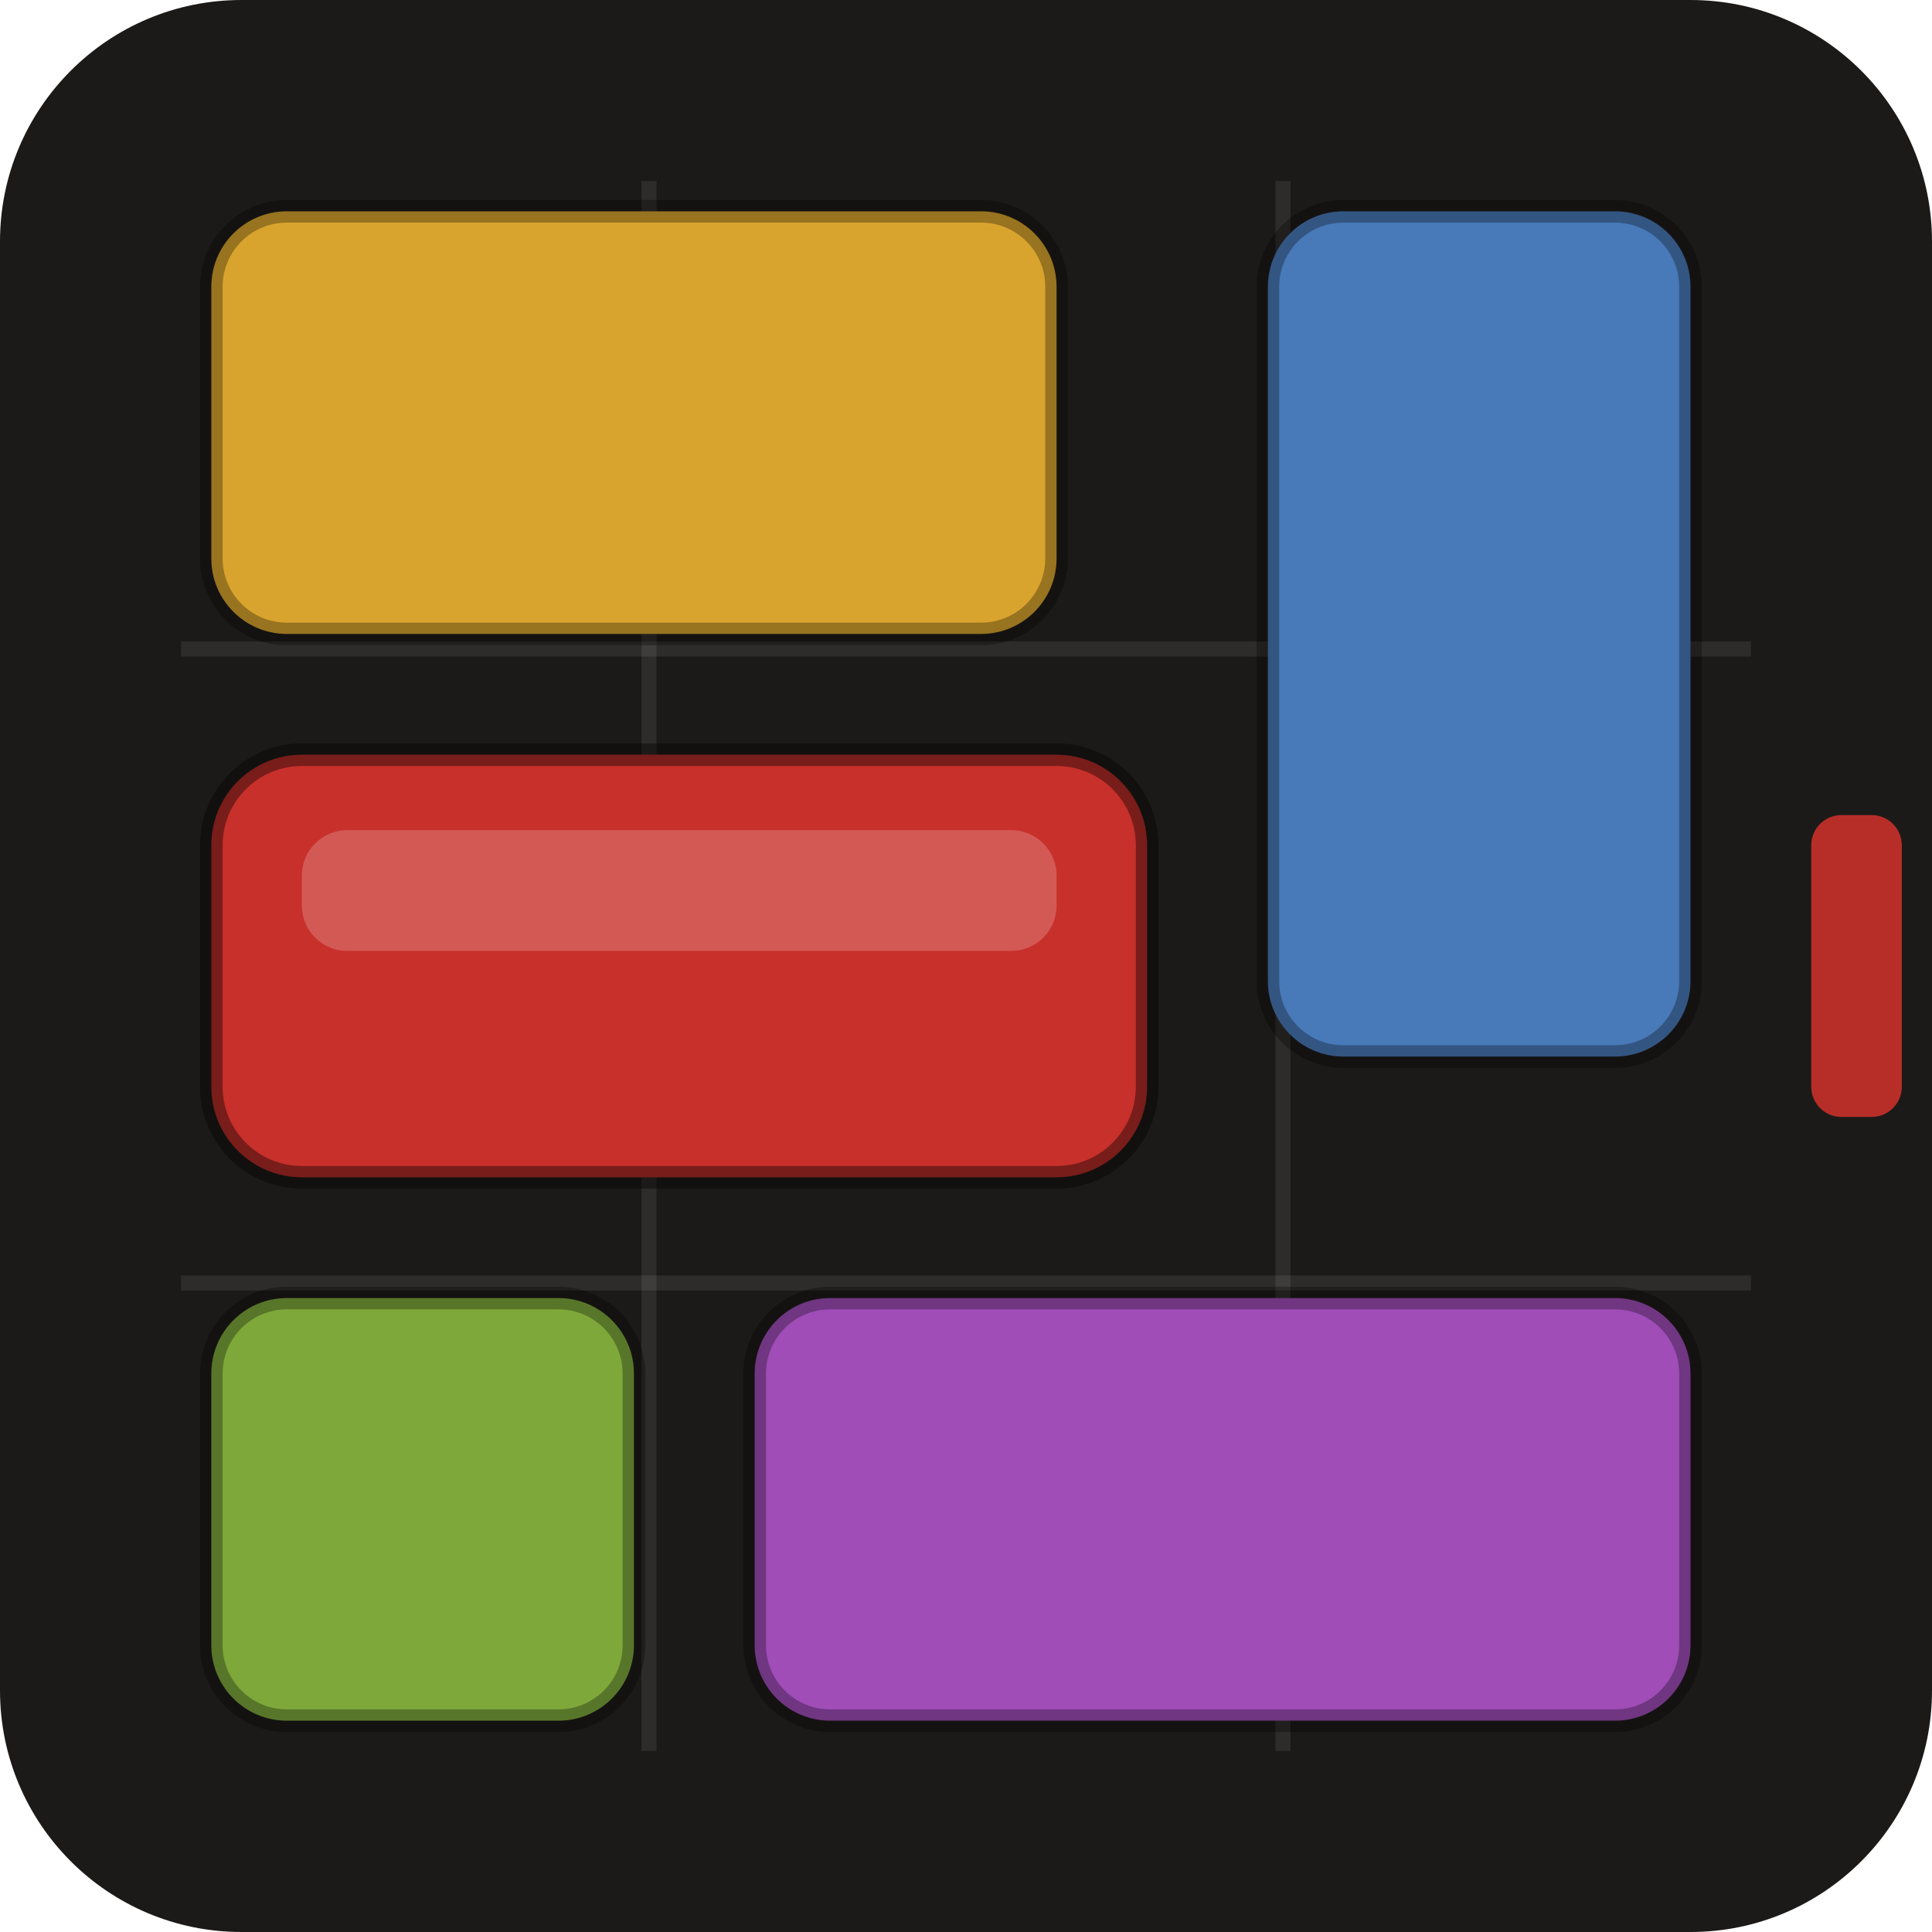
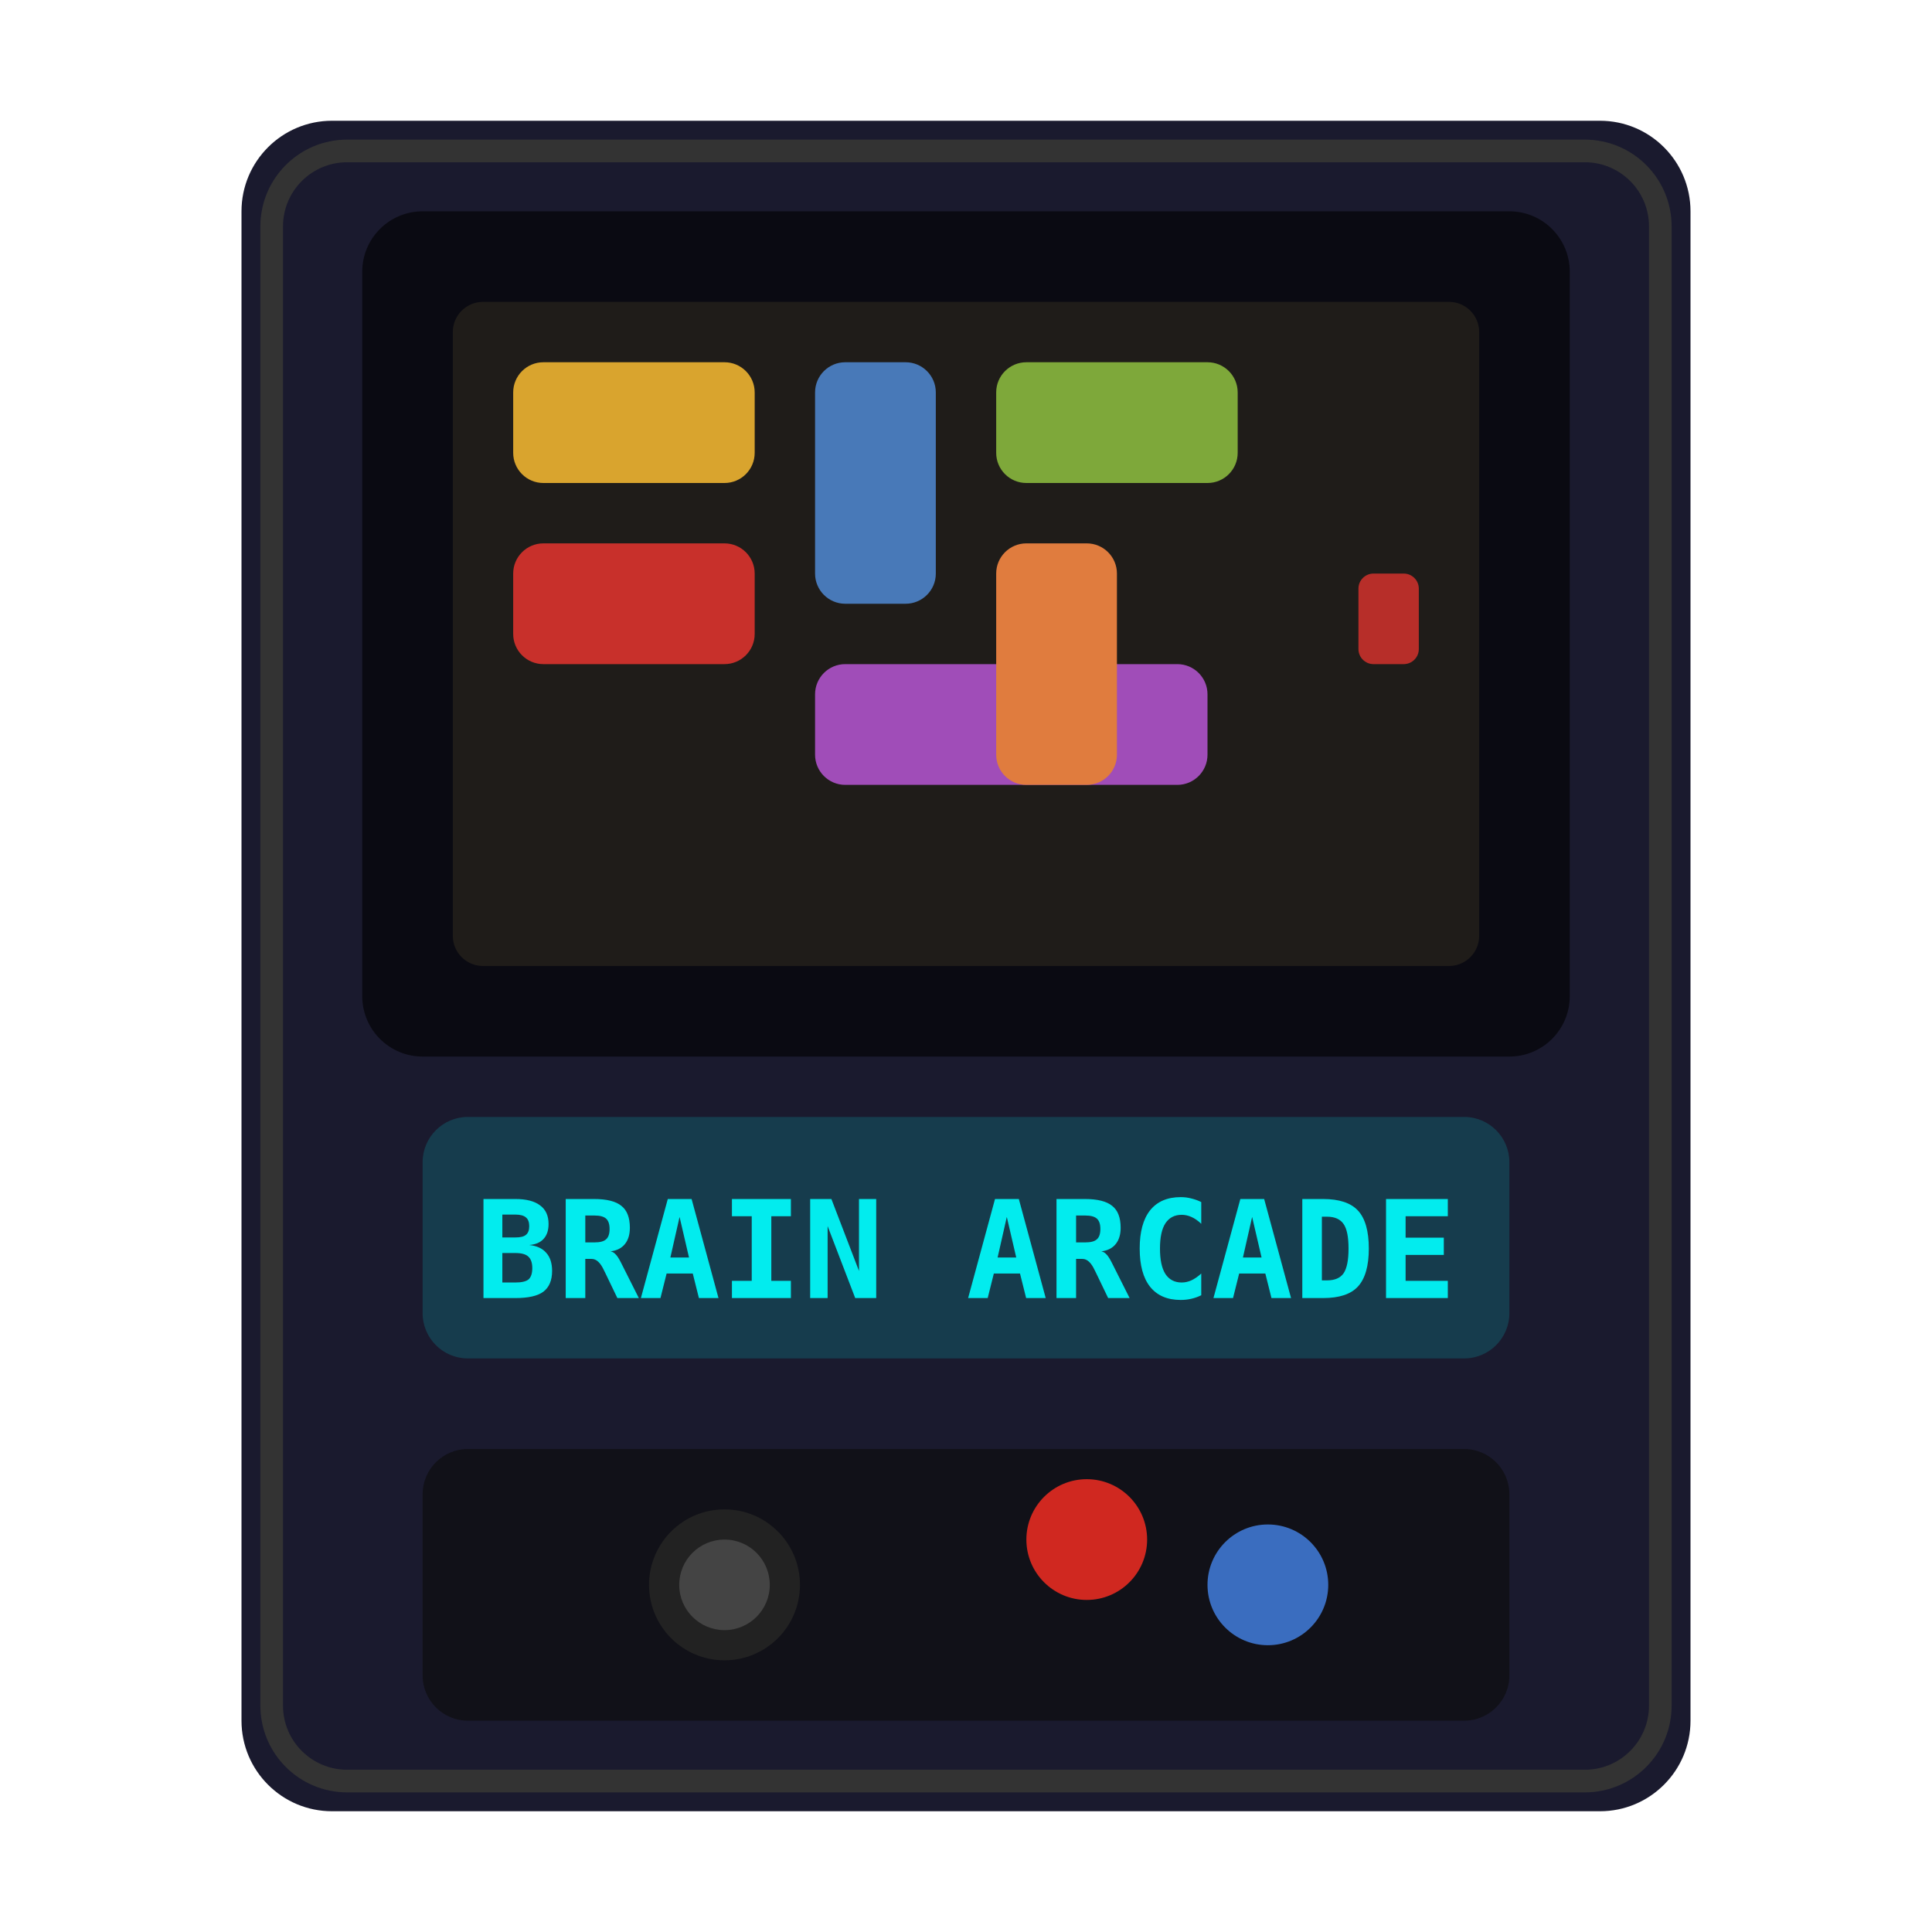
<svg xmlns="http://www.w3.org/2000/svg" viewBox="0 0 128 128">
-   <rect width="128" height="128" rx="16" fill="#1c1a18" />
-   <line x1="43" y1="12" x2="43" y2="116" stroke="rgba(255,255,255,0.08)" stroke-width="1" />
-   <line x1="85" y1="12" x2="85" y2="116" stroke="rgba(255,255,255,0.08)" stroke-width="1" />
-   <line x1="12" y1="43" x2="116" y2="43" stroke="rgba(255,255,255,0.08)" stroke-width="1" />
-   <line x1="12" y1="85" x2="116" y2="85" stroke="rgba(255,255,255,0.08)" stroke-width="1" />
-   <rect x="14" y="50" width="62" height="28" rx="6" fill="#c8302b" stroke="rgba(0,0,0,0.4)" stroke-width="1.5" />
-   <rect x="20" y="55" width="50" height="8" rx="3" fill="rgba(255,255,255,0.2)" />
-   <rect x="84" y="14" width="28" height="56" rx="5" fill="#4879b8" stroke="rgba(0,0,0,0.3)" stroke-width="1.5" />
-   <rect x="14" y="14" width="56" height="28" rx="5" fill="#d9a42e" stroke="rgba(0,0,0,0.3)" stroke-width="1.5" />
-   <rect x="14" y="86" width="28" height="28" rx="5" fill="#7ea83a" stroke="rgba(0,0,0,0.3)" stroke-width="1.5" />
-   <rect x="50" y="86" width="62" height="28" rx="5" fill="#a04db8" stroke="rgba(0,0,0,0.3)" stroke-width="1.5" />
-   <rect x="120" y="54" width="6" height="20" rx="2" fill="#c8302b" opacity="0.9" />
+   <rect x="16" y="8" width="96" height="112" rx="6" fill="#1a1a2e" />
+   <rect x="18" y="10" width="92" height="108" rx="5" fill="none" stroke="#333" stroke-width="1.5" />
+   <rect x="24" y="14" width="80" height="56" rx="4" fill="#0a0a12" />
+   <rect x="30" y="20" width="68" height="44" rx="2" fill="#1f1c19" />
+   <rect x="34" y="24" width="16" height="8" rx="2" fill="#d9a42e" />
+   <rect x="34" y="36" width="16" height="8" rx="2" fill="#c8302b" />
+   <rect x="54" y="24" width="8" height="16" rx="2" fill="#4879b8" />
+   <rect x="66" y="24" width="16" height="8" rx="2" fill="#7ea83a" />
+   <rect x="54" y="44" width="26" height="8" rx="2" fill="#a04db8" />
+   <rect x="66" y="36" width="8" height="16" rx="2" fill="#e07c3e" />
+   <rect x="90" y="38" width="4" height="6" rx="1" fill="#c8302b" opacity="0.9" />
+   <rect x="28" y="74" width="72" height="16" rx="3" fill="#0ff" opacity="0.15" />
+   <text x="64" y="86" text-anchor="middle" font-family="monospace" font-size="9" font-weight="bold" fill="#0ff" opacity="0.9">BRAIN ARCADE</text>
+   <rect x="28" y="96" width="72" height="18" rx="3" fill="#111118" />
+   <circle cx="48" cy="105" r="5" fill="#222" />
+   <circle cx="48" cy="105" r="3" fill="#444" />
+   <circle cx="72" cy="102" r="4" fill="#d02820" />
+   <circle cx="84" cy="105" r="4" fill="#3a6dbf" />
</svg>
